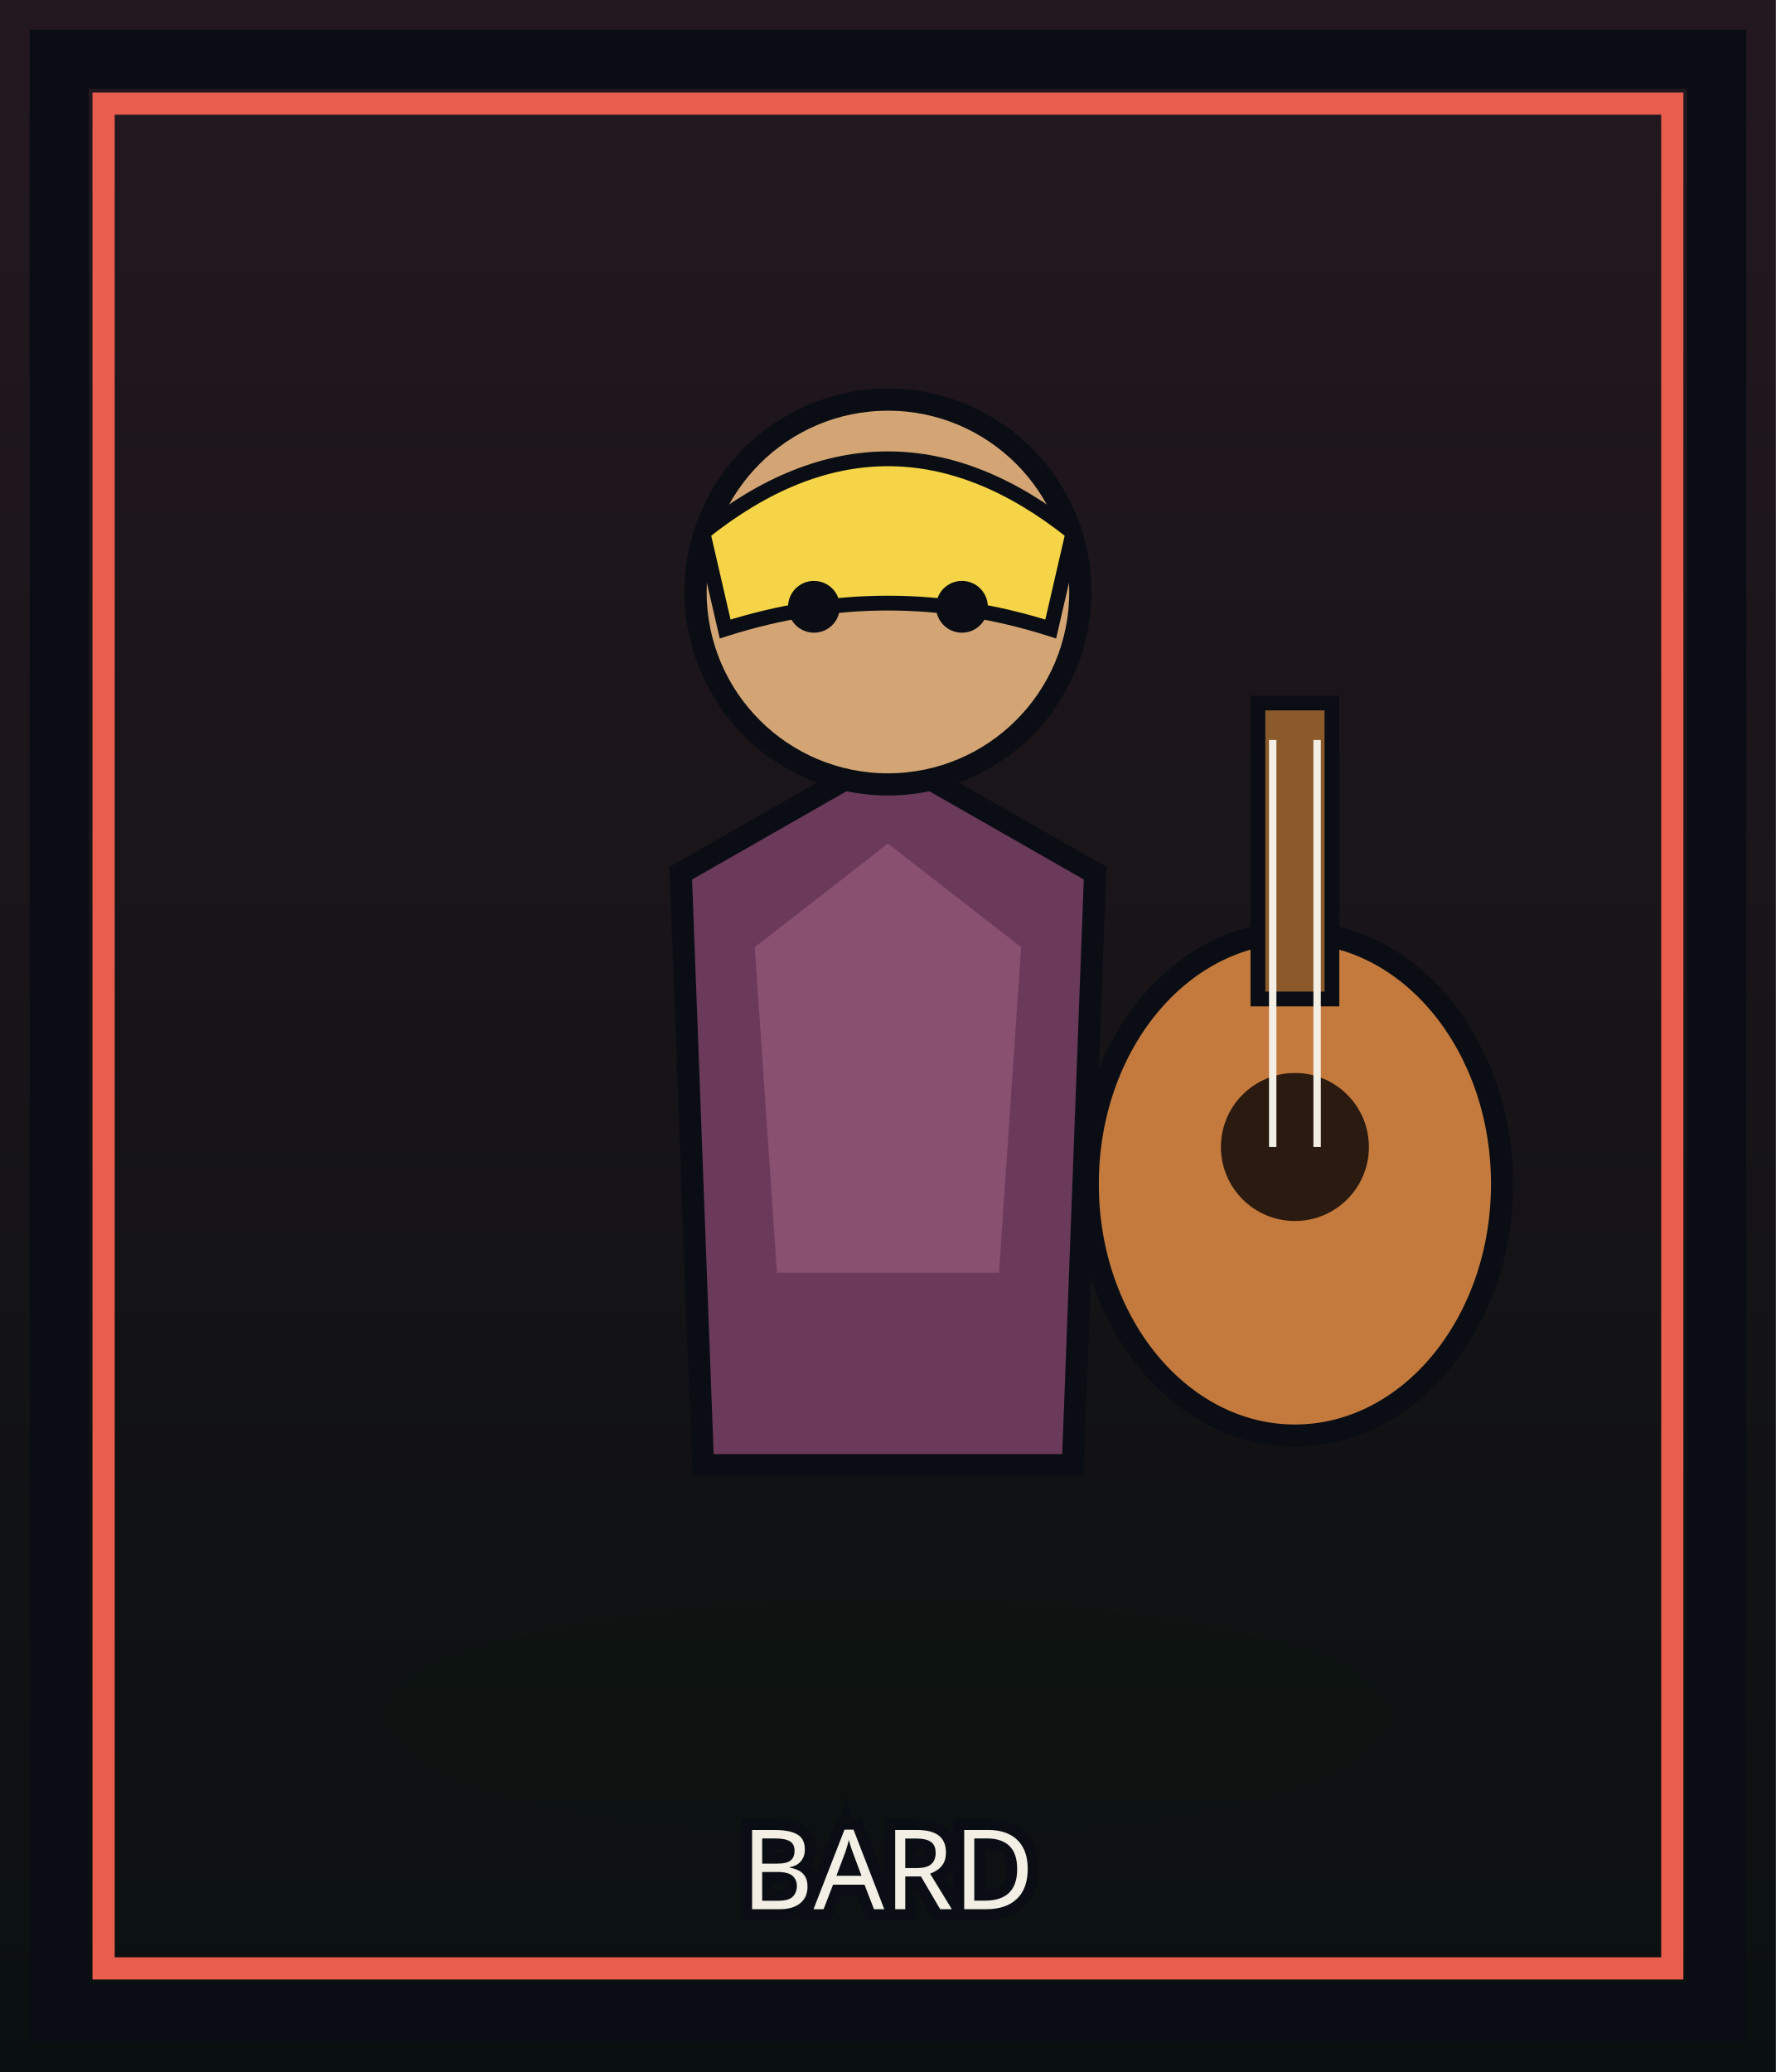
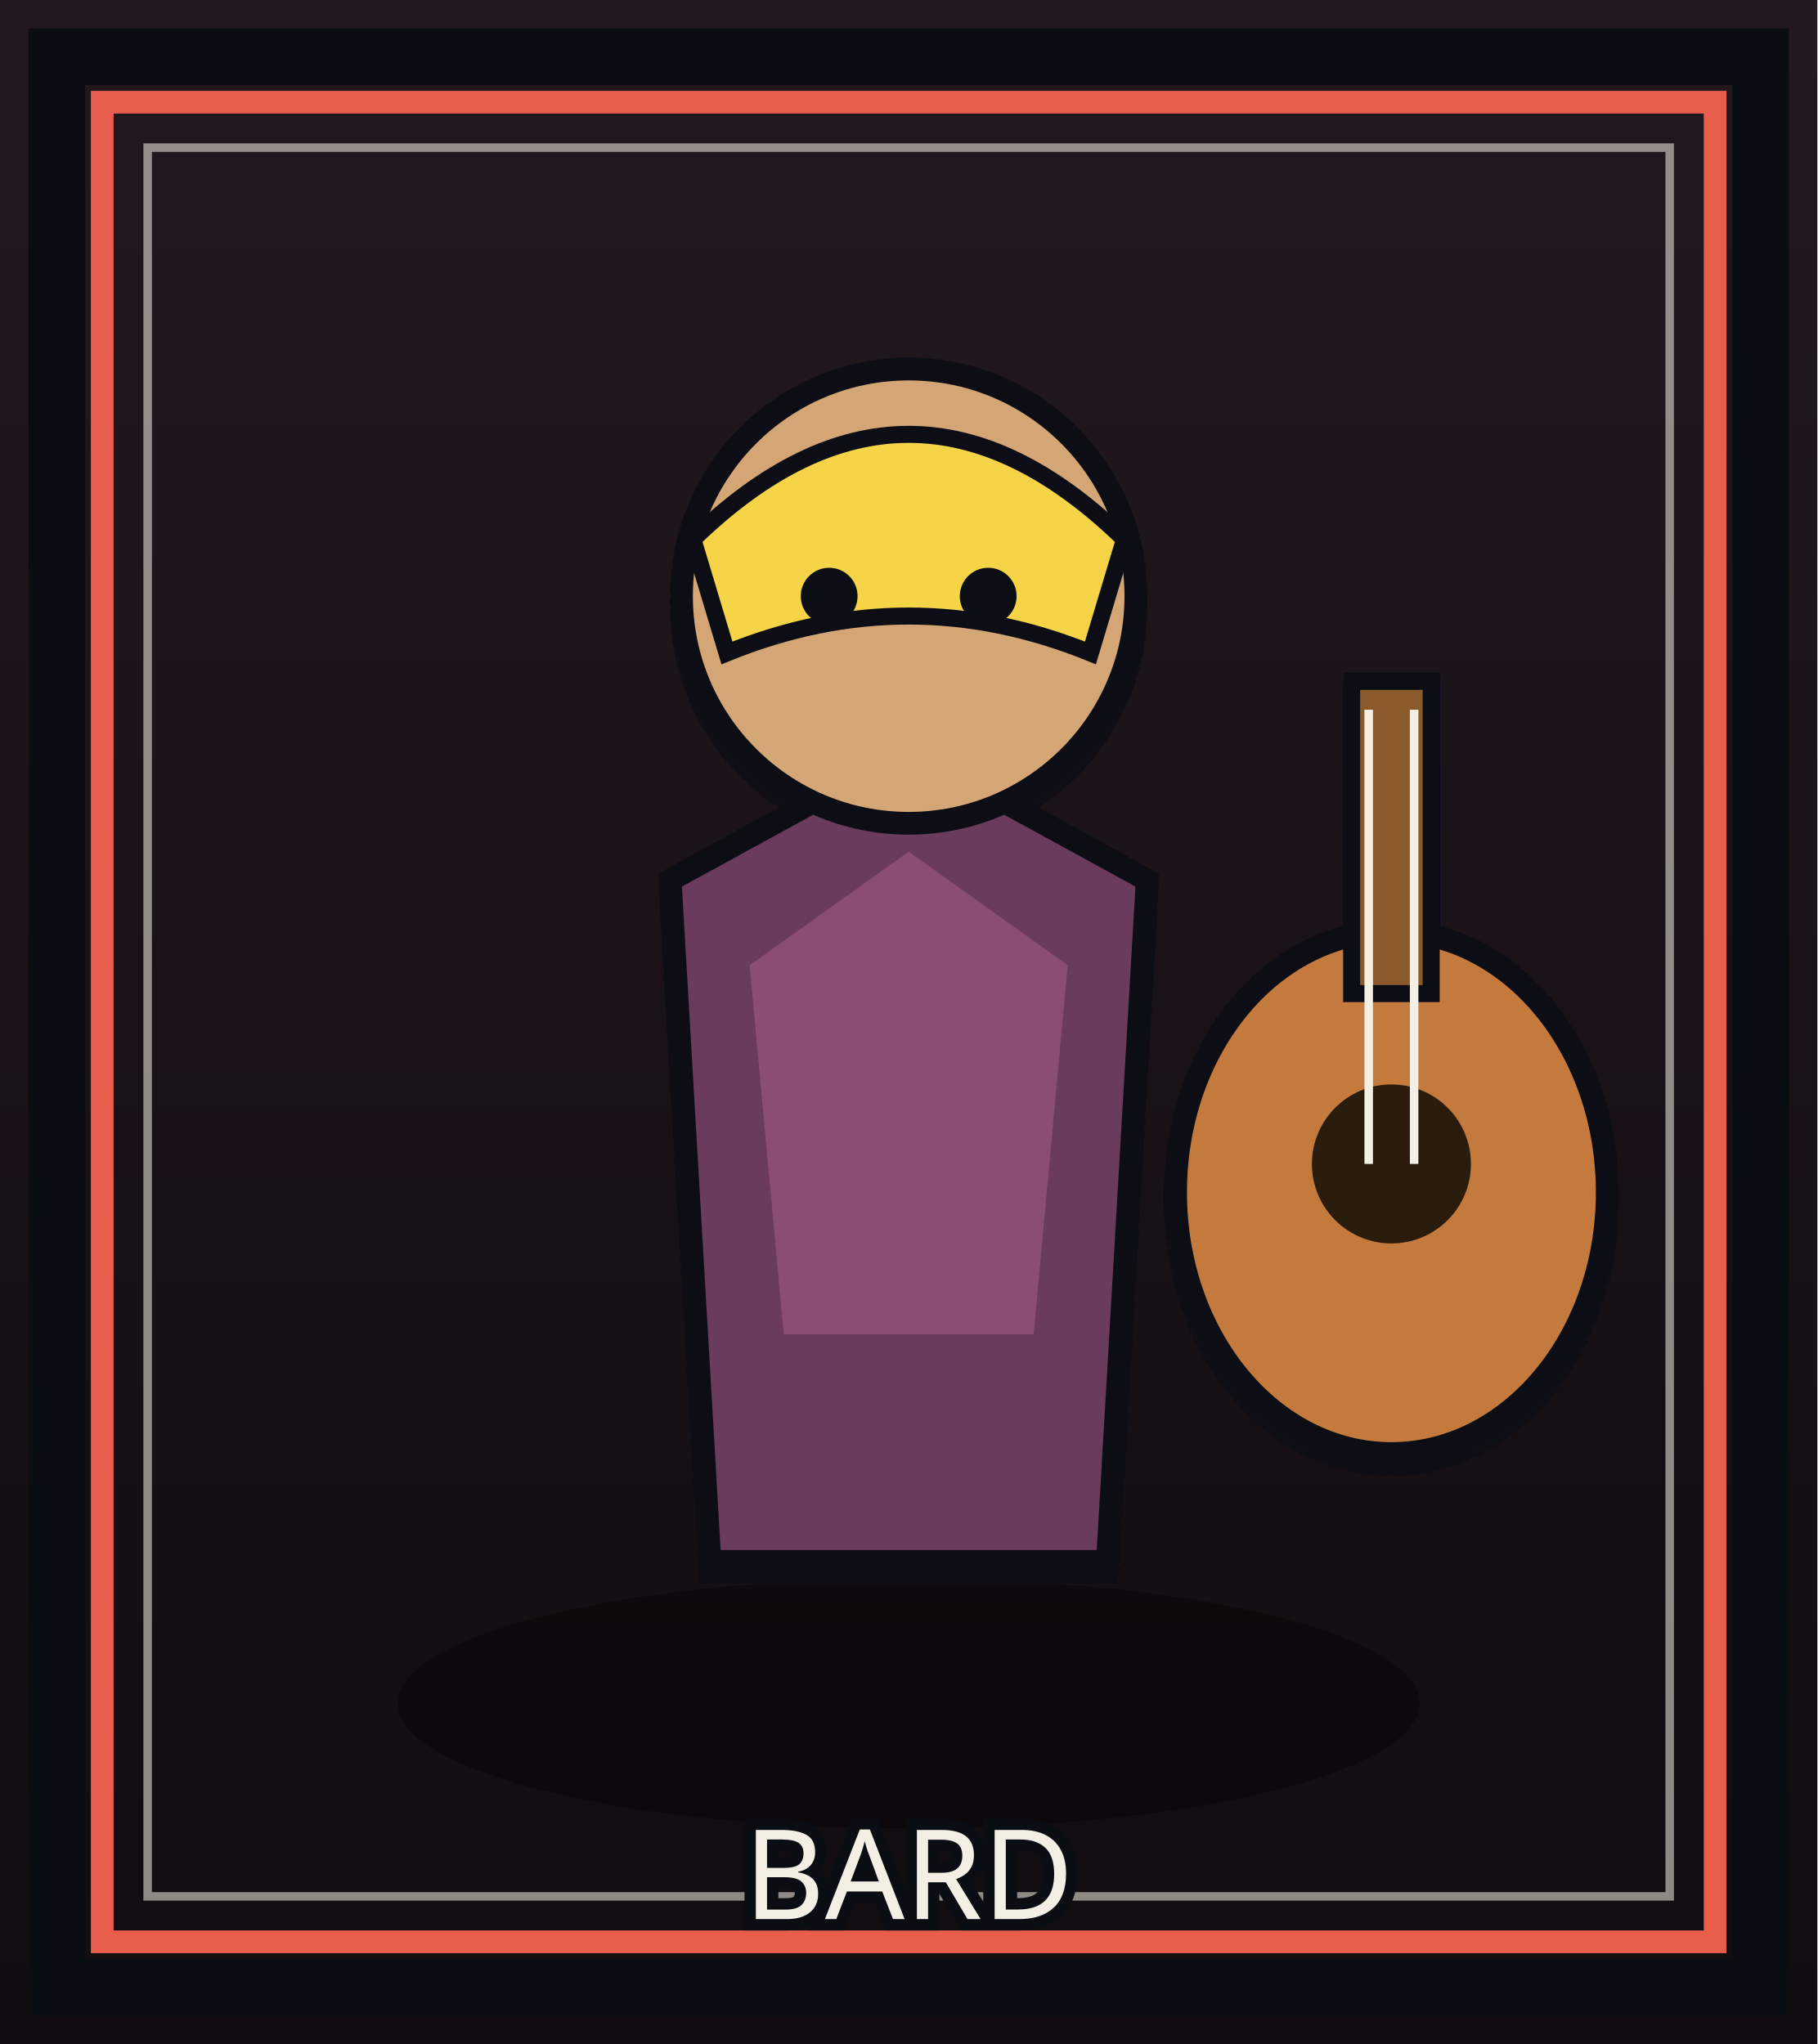
- <svg xmlns="http://www.w3.org/2000/svg" width="240" height="280" viewBox="0 0 240 280" fill="none">
+ <svg xmlns="http://www.w3.org/2000/svg" width="320" height="360" viewBox="0 0 320 360" fill="none">
  <defs>
    <linearGradient id="bg" x1="0" y1="0" x2="0" y2="1">
      <stop offset="0%" stop-color="#241820" />
-       <stop offset="100%" stop-color="#0a1010" />
+       <stop offset="100%" stop-color="#100c10" />
    </linearGradient>
+     <filter id="ink" x="-20%" y="-20%" width="140%" height="140%">
+       <feDropShadow dx="0" dy="2" stdDeviation="0" flood-color="#0a0e14" flood-opacity="0.9" />
+     </filter>
  </defs>
-   <rect width="240" height="280" fill="url(#bg)" />
-   <ellipse cx="120" cy="232" rx="68" ry="16" fill="#0a1410" opacity="0.45" />
-   <path d="M92 118 L120 102 L148 118 L145 198 L95 198Z" fill="#6b3a5a" stroke="#0a0e14" stroke-width="3" />
-   <path d="M102 128 L120 114 L138 128 L135 172 L105 172Z" fill="#8a5070" />
-   <circle cx="120" cy="80" r="26" fill="#d4a574" stroke="#0a0e14" stroke-width="3" />
-   <path d="M95 72 Q120 52 145 72 L142 85 Q120 78 98 85Z" fill="#f5d547" stroke="#0a0e14" stroke-width="2" />
-   <circle cx="110" cy="82" r="3.5" fill="#0a0e14" />
-   <circle cx="130" cy="82" r="3.5" fill="#0a0e14" />
-   <ellipse cx="175" cy="160" rx="28" ry="34" fill="#c47a3d" stroke="#0a0e14" stroke-width="3" />
-   <circle cx="175" cy="155" r="10" fill="#2a1a10" />
-   <rect x="170" y="95" width="10" height="40" fill="#8b5a2b" stroke="#0a0e14" stroke-width="2" />
-   <line x1="172" y1="100" x2="172" y2="155" stroke="#f4efe4" stroke-width="1" />
-   <line x1="178" y1="100" x2="178" y2="155" stroke="#f4efe4" stroke-width="1" />
-   <rect x="8" y="8" width="224" height="264" fill="none" stroke="#0a0e14" stroke-width="8" />
-   <rect x="14" y="14" width="212" height="252" fill="none" stroke="#e85d4c" stroke-width="3" />
-   <text x="120" y="258" text-anchor="middle" font-family="Impact, Arial Black, sans-serif" font-size="15" fill="#f4efe4" stroke="#0a0e14" stroke-width="3" paint-order="stroke">BARD</text>
+   <rect width="320" height="360" fill="url(#bg)" />
+   <ellipse cx="160" cy="300" rx="90" ry="22" fill="#000" opacity="0.35" />
+   <g filter="url(#ink)">
+     <path d="M118 155 L160 132 L202 155 L195 275 L125 275 Z" fill="#6b3a5a" stroke="#0a0e14" stroke-width="4" />
+     <path d="M132 170 L160 150 L188 170 L182 235 L138 235 Z" fill="#8a5070" />
+     <circle cx="160" cy="105" r="40" fill="#d4a574" stroke="#0a0e14" stroke-width="4" />
+     <path d="M122 95 Q160 58 198 95 L192 115 Q160 102 128 115Z" fill="#f5d547" stroke="#0a0e14" stroke-width="3" />
+     <circle cx="146" cy="105" r="5" fill="#0a0e14" />
+     <circle cx="174" cy="105" r="5" fill="#0a0e14" />
+     <ellipse cx="245" cy="210" rx="38" ry="46" fill="#c47a3d" stroke="#0a0e14" stroke-width="4" />
+     <circle cx="245" cy="205" r="14" fill="#2a1a10" />
+     <rect x="238" y="120" width="14" height="55" fill="#8b5a2b" stroke="#0a0e14" stroke-width="3" />
+     <line x1="241" y1="125" x2="241" y2="205" stroke="#f4efe4" stroke-width="1.5" />
+     <line x1="249" y1="125" x2="249" y2="205" stroke="#f4efe4" stroke-width="1.5" />
+   </g>
+   <rect x="10" y="10" width="300" height="340" fill="none" stroke="#0a0e14" stroke-width="10" />
+   <rect x="18" y="18" width="284" height="324" fill="none" stroke="#e85d4c" stroke-width="4" />
+   <rect x="26" y="26" width="268" height="308" fill="none" stroke="#f4efe4" stroke-width="1.5" opacity="0.55" />
+   <text x="160" y="338" text-anchor="middle" font-family="Impact, Arial Black, sans-serif" font-size="22" fill="#f4efe4" stroke="#0a0e14" stroke-width="4" paint-order="stroke">BARD</text>
</svg>
